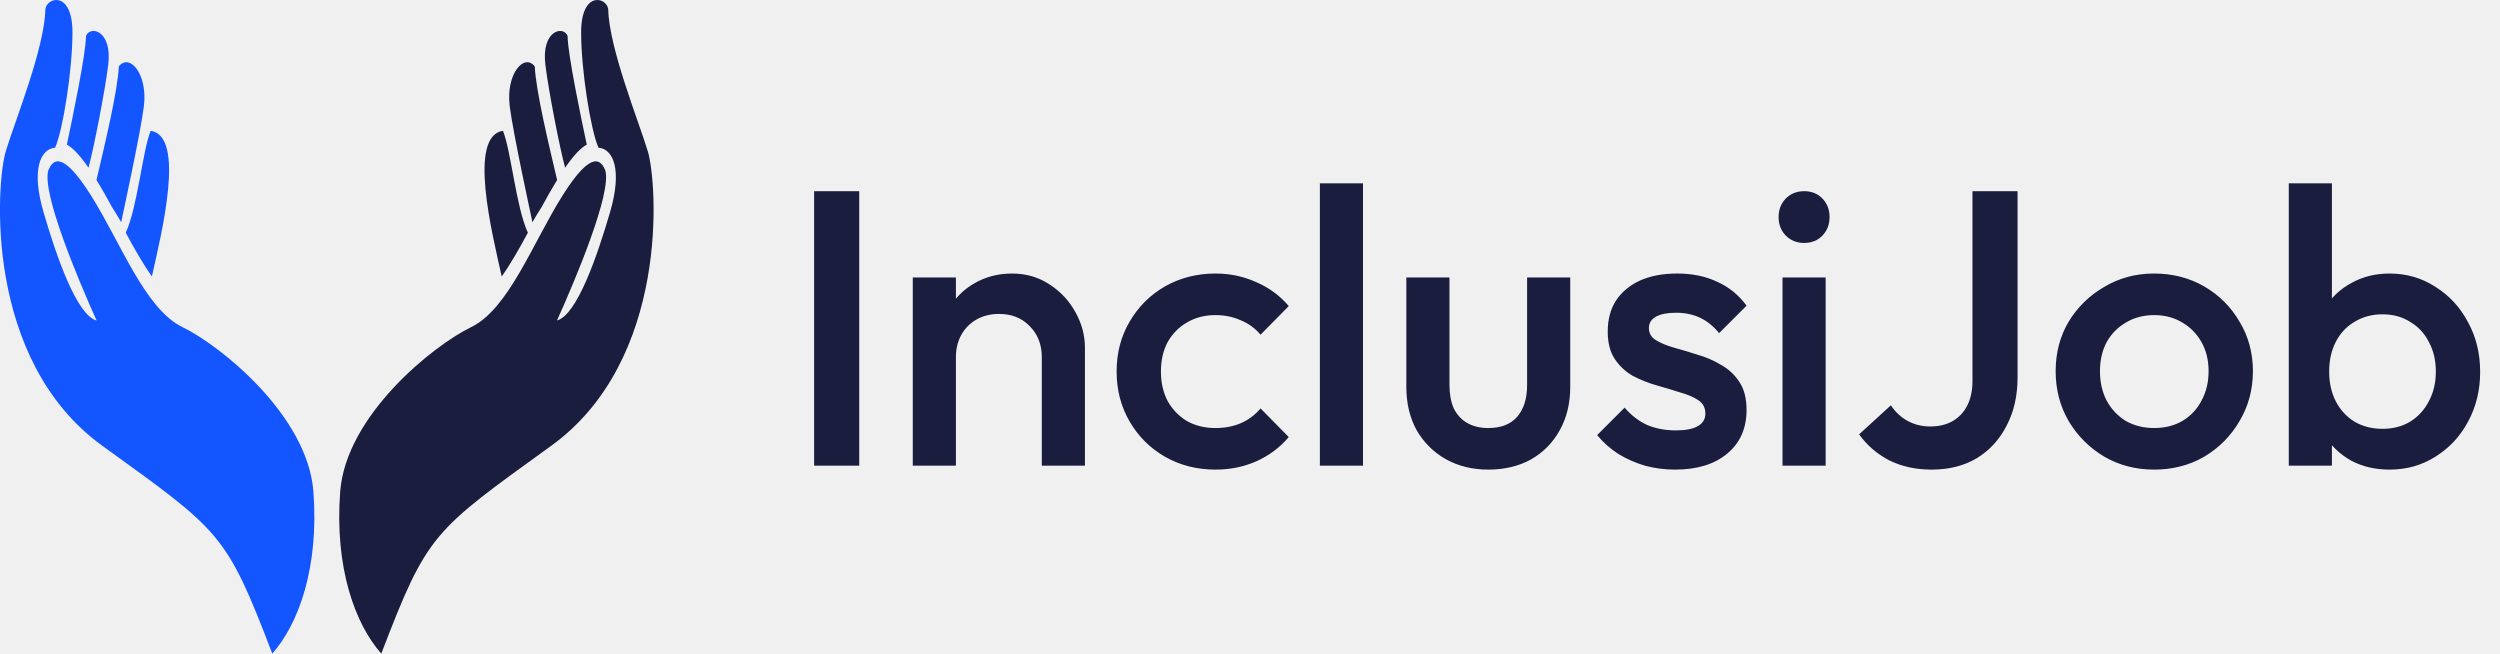
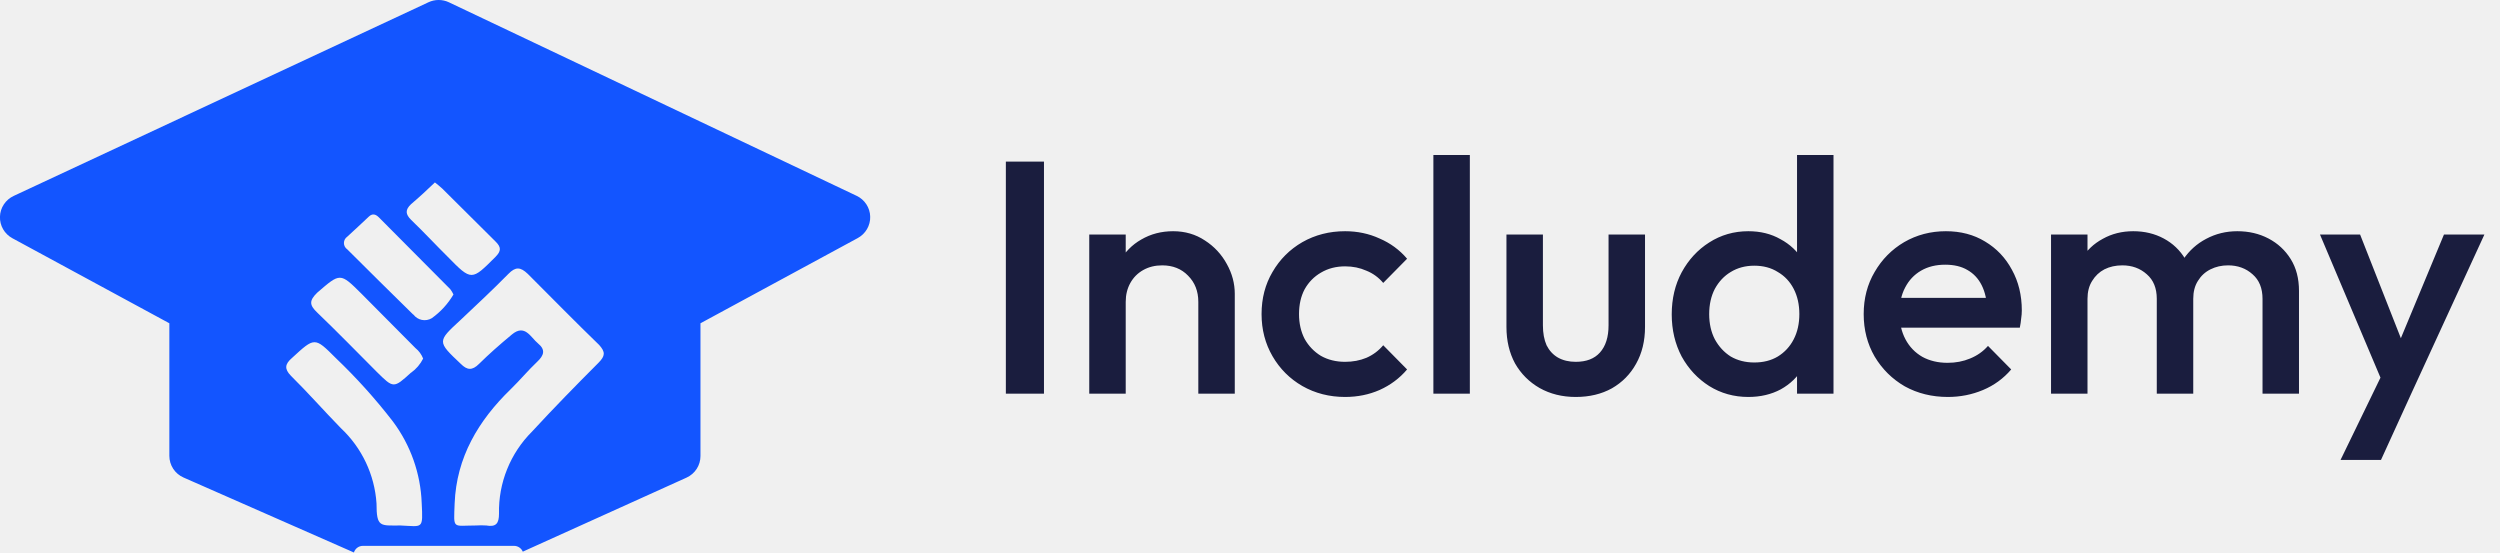
- <svg xmlns="http://www.w3.org/2000/svg" width="153" height="40" viewBox="0 0 153 40" fill="none">
-   <g clip-path="url(#clip0_1_869)">
-     <path d="M9.297 16.919C9.894 14.231 11.369 8.334 9.221 8.004C8.718 9.246 8.426 12.649 7.696 14.242C8.212 15.2 8.735 16.129 9.297 16.919Z" fill="#1355FF" />
-     <path d="M6.858 12.682C7.051 12.981 7.246 13.297 7.416 13.601C7.501 13.187 8.612 8.093 8.808 6.484C9.046 4.514 7.921 3.236 7.271 4.066C7.214 5.534 6.386 8.976 5.904 11.015C6.23 11.543 6.545 12.107 6.858 12.682Z" fill="#1355FF" />
-     <path d="M5.415 10.264C5.733 9.108 6.412 5.656 6.621 3.984C6.888 1.861 5.528 1.542 5.262 2.199C5.262 3.287 4.422 7.297 4.091 8.854C4.41 9.016 4.837 9.428 5.415 10.264Z" fill="#1355FF" />
-     <path d="M19.18 30.083C18.826 25.419 13.474 21.134 11.171 20.022C8.868 18.91 7.39 14.845 5.558 11.943C3.726 9.041 3.194 9.869 2.958 10.422C2.545 11.805 4.791 17.126 5.912 19.615C4.672 19.269 3.431 15.607 2.663 12.981C1.894 10.355 2.486 9.111 3.372 9.04C3.844 8.004 4.435 4.306 4.435 1.991C4.435 -0.567 2.899 -0.186 2.781 0.54C2.722 2.959 0.949 7.311 0.357 9.247C-0.235 11.183 -1.002 22.033 6.265 27.284C13.533 32.535 13.828 32.605 16.664 40C18.261 38.203 19.535 34.748 19.18 30.083Z" fill="#1355FF" />
-     <path d="M30.704 16.919C30.107 14.231 28.631 8.334 30.78 8.004C31.283 9.246 31.575 12.649 32.305 14.242C31.789 15.2 31.265 16.129 30.704 16.919Z" fill="#1A1D3E" />
-     <path d="M33.142 12.682C32.949 12.981 32.755 13.297 32.585 13.601C32.499 13.187 31.388 8.093 31.193 6.484C30.955 4.514 32.079 3.236 32.729 4.066C32.786 5.534 33.614 8.976 34.096 11.015C33.77 11.543 33.454 12.107 33.142 12.682Z" fill="#1A1D3E" />
-     <path d="M34.585 10.264C34.268 9.108 33.588 5.656 33.379 3.984C33.113 1.861 34.472 1.542 34.738 2.199C34.738 3.287 35.578 7.297 35.91 8.854C35.592 9.016 35.163 9.428 34.585 10.264Z" fill="#1A1D3E" />
-     <path d="M20.82 30.083C21.175 25.419 26.526 21.134 28.83 20.022C31.133 18.911 32.611 14.845 34.442 11.943C36.274 9.041 36.806 9.87 37.042 10.422C37.455 11.805 35.21 17.126 34.088 19.614C35.328 19.268 36.569 15.605 37.337 12.98C38.105 10.354 37.515 9.11 36.629 9.039C36.156 8.003 35.565 4.305 35.565 1.99C35.565 -0.568 37.101 -0.187 37.219 0.539C37.278 2.958 39.051 7.312 39.642 9.246C40.232 11.181 41 22.032 33.733 27.283C26.466 32.535 26.173 32.606 23.335 40C21.74 38.203 20.466 34.748 20.82 30.083Z" fill="#1A1D3E" />
+ <svg xmlns="http://www.w3.org/2000/svg" width="181" height="40" viewBox="0 0 181 40" fill="none">
+   <g clip-path="url(#clip0_172_26586)">
+     <path d="M62.019 14.177L32.495 0.163C32.264 0.055 32.013 -0.001 31.758 -0.001C31.504 -0.001 31.252 0.055 31.022 0.163L0.99 14.185C0.701 14.32 0.455 14.531 0.28 14.796C0.104 15.061 0.006 15.37 -0.003 15.687C-0.013 16.005 0.066 16.319 0.224 16.594C0.383 16.869 0.615 17.096 0.895 17.247L12.261 23.405V33.002C12.261 33.334 12.357 33.66 12.539 33.938C12.721 34.217 12.98 34.437 13.285 34.571L25.624 40C25.666 39.862 25.751 39.741 25.867 39.655C25.984 39.568 26.124 39.521 26.269 39.52H37.213C37.349 39.52 37.482 39.559 37.595 39.634C37.709 39.709 37.797 39.815 37.85 39.94L49.706 34.58C50.007 34.443 50.261 34.224 50.44 33.947C50.619 33.67 50.714 33.348 50.714 33.019V23.405L62.096 17.239C62.377 17.088 62.61 16.864 62.77 16.589C62.931 16.315 63.011 16.001 63.003 15.684C62.995 15.367 62.899 15.058 62.725 14.792C62.551 14.525 62.307 14.313 62.019 14.177ZM29.765 14.777C30.351 14.28 30.919 13.757 31.487 13.208C31.702 13.388 31.875 13.508 32.021 13.654C33.304 14.932 34.604 16.227 35.87 17.479C36.3 17.899 36.292 18.174 35.87 18.602C34.148 20.318 34.148 20.36 32.426 18.602C31.582 17.77 30.695 16.81 29.765 15.918C29.36 15.515 29.317 15.197 29.765 14.777ZM28.982 38.045C27.526 38.045 27.26 38.191 27.26 36.45C27.123 34.371 26.2 32.422 24.677 30.995C23.462 29.752 22.292 28.422 21.069 27.213C20.57 26.707 20.63 26.355 21.138 25.918C22.782 24.409 22.774 24.383 24.306 25.918C25.798 27.342 27.179 28.875 28.439 30.506C29.725 32.221 30.455 34.285 30.531 36.424C30.626 38.354 30.626 38.113 28.999 38.045H28.982ZM29.756 26.981C28.491 28.131 28.491 28.122 27.268 26.913C25.839 25.48 24.427 24.031 22.963 22.625C22.395 22.084 22.378 21.767 22.963 21.192C24.634 19.752 24.616 19.717 26.175 21.27L30.075 25.198C30.326 25.398 30.519 25.662 30.635 25.961C30.433 26.367 30.135 26.717 29.765 26.981H29.756ZM29.912 22.77C28.31 21.209 26.726 19.623 25.142 18.053C25.067 18.002 25.006 17.934 24.964 17.854C24.922 17.774 24.9 17.685 24.9 17.595C24.9 17.504 24.922 17.415 24.964 17.335C25.006 17.256 25.067 17.187 25.142 17.136C25.658 16.655 26.192 16.175 26.7 15.686C26.975 15.421 27.216 15.523 27.432 15.738L32.598 20.935C32.69 21.055 32.768 21.184 32.83 21.321C32.434 21.996 31.9 22.58 31.263 23.036C31.048 23.166 30.791 23.211 30.544 23.162C30.297 23.113 30.078 22.973 29.929 22.77H29.912ZM43.335 26.261C41.699 27.899 40.089 29.546 38.522 31.244C37.741 32.022 37.126 32.95 36.715 33.972C36.303 34.993 36.104 36.087 36.128 37.187C36.128 37.89 35.921 38.173 35.207 38.045C34.957 38.028 34.707 38.028 34.458 38.045C32.736 38.045 32.847 38.371 32.916 36.45C33.046 33.105 34.638 30.446 36.98 28.174C37.643 27.53 38.229 26.818 38.9 26.184C39.383 25.729 39.512 25.326 38.961 24.872C38.41 24.417 38.005 23.431 37.058 24.22C36.111 25.009 35.431 25.609 34.681 26.347C34.182 26.844 33.821 26.801 33.364 26.347C31.642 24.717 31.642 24.734 33.364 23.148C34.526 22.05 35.697 20.961 36.808 19.829C37.325 19.305 37.669 19.314 38.212 19.829C39.934 21.544 41.604 23.259 43.378 24.974C43.843 25.489 43.817 25.772 43.335 26.261Z" fill="#1355FF" />
  </g>
-   <path d="M49.824 28.5V11.7H52.584V28.5H49.824ZM63.758 28.5V21.852C63.758 21.084 63.51 20.452 63.014 19.956C62.534 19.46 61.91 19.212 61.142 19.212C60.63 19.212 60.174 19.324 59.774 19.548C59.374 19.772 59.062 20.084 58.838 20.484C58.614 20.884 58.502 21.34 58.502 21.852L57.47 21.276C57.47 20.396 57.662 19.62 58.046 18.948C58.43 18.26 58.958 17.724 59.63 17.34C60.318 16.94 61.086 16.74 61.934 16.74C62.798 16.74 63.566 16.964 64.238 17.412C64.91 17.844 65.438 18.412 65.822 19.116C66.206 19.804 66.398 20.524 66.398 21.276V28.5H63.758ZM55.862 28.5V16.98H58.502V28.5H55.862ZM74.385 28.74C73.249 28.74 72.217 28.476 71.289 27.948C70.377 27.42 69.657 26.7 69.129 25.788C68.601 24.876 68.337 23.86 68.337 22.74C68.337 21.604 68.601 20.588 69.129 19.692C69.657 18.78 70.377 18.06 71.289 17.532C72.217 17.004 73.249 16.74 74.385 16.74C75.281 16.74 76.113 16.916 76.881 17.268C77.665 17.604 78.329 18.092 78.873 18.732L77.145 20.484C76.809 20.084 76.401 19.788 75.921 19.596C75.457 19.388 74.945 19.284 74.385 19.284C73.729 19.284 73.145 19.436 72.633 19.74C72.137 20.028 71.745 20.428 71.457 20.94C71.185 21.452 71.049 22.052 71.049 22.74C71.049 23.412 71.185 24.012 71.457 24.54C71.745 25.052 72.137 25.46 72.633 25.764C73.145 26.052 73.729 26.196 74.385 26.196C74.945 26.196 75.457 26.1 75.921 25.908C76.401 25.7 76.809 25.396 77.145 24.996L78.873 26.748C78.329 27.388 77.665 27.884 76.881 28.236C76.113 28.572 75.281 28.74 74.385 28.74ZM80.776 28.5V11.22H83.416V28.5H80.776ZM91.083 28.74C90.107 28.74 89.235 28.524 88.467 28.092C87.715 27.66 87.123 27.068 86.691 26.316C86.275 25.548 86.067 24.668 86.067 23.676V16.98H88.707V23.556C88.707 24.116 88.795 24.596 88.971 24.996C89.163 25.38 89.435 25.676 89.787 25.884C90.155 26.092 90.587 26.196 91.083 26.196C91.851 26.196 92.435 25.972 92.835 25.524C93.251 25.06 93.459 24.404 93.459 23.556V16.98H96.099V23.676C96.099 24.684 95.883 25.572 95.451 26.34C95.035 27.092 94.451 27.684 93.699 28.116C92.947 28.532 92.075 28.74 91.083 28.74ZM102.521 28.74C101.881 28.74 101.265 28.66 100.673 28.5C100.081 28.324 99.537 28.084 99.041 27.78C98.545 27.46 98.113 27.076 97.745 26.628L99.425 24.948C99.825 25.412 100.281 25.764 100.793 26.004C101.321 26.228 101.913 26.34 102.569 26.34C103.161 26.34 103.609 26.252 103.913 26.076C104.217 25.9 104.369 25.644 104.369 25.308C104.369 24.956 104.225 24.684 103.937 24.492C103.649 24.3 103.273 24.14 102.809 24.012C102.361 23.868 101.881 23.724 101.369 23.58C100.873 23.436 100.393 23.244 99.929 23.004C99.481 22.748 99.113 22.404 98.825 21.972C98.537 21.54 98.393 20.98 98.393 20.292C98.393 19.556 98.561 18.924 98.897 18.396C99.249 17.868 99.737 17.46 100.361 17.172C101.001 16.884 101.761 16.74 102.641 16.74C103.569 16.74 104.385 16.908 105.089 17.244C105.809 17.564 106.409 18.052 106.889 18.708L105.209 20.388C104.873 19.972 104.489 19.66 104.057 19.452C103.625 19.244 103.129 19.14 102.569 19.14C102.041 19.14 101.633 19.22 101.345 19.38C101.057 19.54 100.913 19.772 100.913 20.076C100.913 20.396 101.057 20.644 101.345 20.82C101.633 20.996 102.001 21.148 102.449 21.276C102.913 21.404 103.393 21.548 103.889 21.708C104.401 21.852 104.881 22.06 105.329 22.332C105.793 22.588 106.169 22.94 106.457 23.388C106.745 23.82 106.889 24.388 106.889 25.092C106.889 26.212 106.497 27.1 105.713 27.756C104.929 28.412 103.865 28.74 102.521 28.74ZM109.09 28.5V16.98H111.73V28.5H109.09ZM110.41 14.868C109.962 14.868 109.586 14.716 109.282 14.412C108.994 14.108 108.85 13.732 108.85 13.284C108.85 12.836 108.994 12.46 109.282 12.156C109.586 11.852 109.962 11.7 110.41 11.7C110.874 11.7 111.25 11.852 111.538 12.156C111.826 12.46 111.97 12.836 111.97 13.284C111.97 13.732 111.826 14.108 111.538 14.412C111.25 14.716 110.874 14.868 110.41 14.868ZM118.219 28.74C117.243 28.74 116.371 28.548 115.603 28.164C114.851 27.764 114.243 27.236 113.779 26.58L115.723 24.804C115.995 25.22 116.339 25.54 116.755 25.764C117.171 25.988 117.627 26.1 118.123 26.1C118.667 26.1 119.131 25.988 119.515 25.764C119.899 25.54 120.195 25.22 120.403 24.804C120.611 24.388 120.715 23.892 120.715 23.316V11.7H123.475V23.1C123.475 24.22 123.251 25.204 122.803 26.052C122.371 26.9 121.763 27.564 120.979 28.044C120.195 28.508 119.275 28.74 118.219 28.74ZM131.83 28.74C130.71 28.74 129.694 28.476 128.782 27.948C127.87 27.404 127.142 26.676 126.598 25.764C126.07 24.852 125.806 23.836 125.806 22.716C125.806 21.596 126.07 20.588 126.598 19.692C127.142 18.796 127.87 18.084 128.782 17.556C129.694 17.012 130.71 16.74 131.83 16.74C132.966 16.74 133.99 17.004 134.902 17.532C135.814 18.06 136.534 18.78 137.062 19.692C137.606 20.588 137.878 21.596 137.878 22.716C137.878 23.836 137.606 24.852 137.062 25.764C136.534 26.676 135.814 27.404 134.902 27.948C133.99 28.476 132.966 28.74 131.83 28.74ZM131.83 26.196C132.486 26.196 133.062 26.052 133.558 25.764C134.07 25.46 134.462 25.044 134.734 24.516C135.022 23.988 135.166 23.388 135.166 22.716C135.166 22.044 135.022 21.452 134.734 20.94C134.446 20.428 134.054 20.028 133.558 19.74C133.062 19.436 132.486 19.284 131.83 19.284C131.19 19.284 130.614 19.436 130.102 19.74C129.606 20.028 129.214 20.428 128.926 20.94C128.654 21.452 128.518 22.044 128.518 22.716C128.518 23.388 128.654 23.988 128.926 24.516C129.214 25.044 129.606 25.46 130.102 25.764C130.614 26.052 131.19 26.196 131.83 26.196ZM146.241 28.74C145.361 28.74 144.577 28.556 143.889 28.188C143.201 27.804 142.657 27.284 142.257 26.628C141.873 25.972 141.681 25.228 141.681 24.396V21.084C141.681 20.252 141.881 19.508 142.281 18.852C142.681 18.196 143.225 17.684 143.913 17.316C144.601 16.932 145.377 16.74 146.241 16.74C147.281 16.74 148.217 17.012 149.049 17.556C149.897 18.084 150.561 18.804 151.041 19.716C151.537 20.612 151.785 21.628 151.785 22.764C151.785 23.884 151.537 24.9 151.041 25.812C150.561 26.708 149.897 27.42 149.049 27.948C148.217 28.476 147.281 28.74 146.241 28.74ZM145.809 26.244C146.449 26.244 147.009 26.1 147.489 25.812C147.985 25.508 148.369 25.092 148.641 24.564C148.929 24.036 149.073 23.428 149.073 22.74C149.073 22.052 148.929 21.444 148.641 20.916C148.369 20.388 147.985 19.98 147.489 19.692C147.009 19.388 146.449 19.236 145.809 19.236C145.169 19.236 144.601 19.388 144.105 19.692C143.609 19.98 143.225 20.388 142.953 20.916C142.681 21.444 142.545 22.052 142.545 22.74C142.545 23.428 142.681 24.036 142.953 24.564C143.225 25.092 143.609 25.508 144.105 25.812C144.601 26.1 145.169 26.244 145.809 26.244ZM140.073 28.5V11.22H142.713V19.812L142.257 22.596L142.713 25.404V28.5H140.073Z" fill="#1A1D3E" />
+   <path d="M72.824 28.5V11.7H75.584V28.5H72.824ZM86.758 28.5V21.852C86.758 21.084 86.51 20.452 86.014 19.956C85.534 19.46 84.91 19.212 84.142 19.212C83.63 19.212 83.174 19.324 82.774 19.548C82.374 19.772 82.062 20.084 81.838 20.484C81.614 20.884 81.502 21.34 81.502 21.852L80.47 21.276C80.47 20.396 80.662 19.62 81.046 18.948C81.43 18.26 81.958 17.724 82.63 17.34C83.318 16.94 84.086 16.74 84.934 16.74C85.798 16.74 86.566 16.964 87.238 17.412C87.91 17.844 88.438 18.412 88.822 19.116C89.206 19.804 89.398 20.524 89.398 21.276V28.5H86.758ZM78.862 28.5V16.98H81.502V28.5H78.862ZM97.385 28.74C96.249 28.74 95.217 28.476 94.289 27.948C93.377 27.42 92.657 26.7 92.129 25.788C91.601 24.876 91.337 23.86 91.337 22.74C91.337 21.604 91.601 20.588 92.129 19.692C92.657 18.78 93.377 18.06 94.289 17.532C95.217 17.004 96.249 16.74 97.385 16.74C98.281 16.74 99.113 16.916 99.881 17.268C100.665 17.604 101.329 18.092 101.873 18.732L100.145 20.484C99.809 20.084 99.401 19.788 98.921 19.596C98.457 19.388 97.945 19.284 97.385 19.284C96.729 19.284 96.145 19.436 95.633 19.74C95.137 20.028 94.745 20.428 94.457 20.94C94.185 21.452 94.049 22.052 94.049 22.74C94.049 23.412 94.185 24.012 94.457 24.54C94.745 25.052 95.137 25.46 95.633 25.764C96.145 26.052 96.729 26.196 97.385 26.196C97.945 26.196 98.457 26.1 98.921 25.908C99.401 25.7 99.809 25.396 100.145 24.996L101.873 26.748C101.329 27.388 100.665 27.884 99.881 28.236C99.113 28.572 98.281 28.74 97.385 28.74ZM103.777 28.5V11.22H106.417V28.5H103.777ZM114.083 28.74C113.107 28.74 112.235 28.524 111.467 28.092C110.715 27.66 110.123 27.068 109.691 26.316C109.275 25.548 109.067 24.668 109.067 23.676V16.98H111.707V23.556C111.707 24.116 111.795 24.596 111.971 24.996C112.163 25.38 112.435 25.676 112.787 25.884C113.155 26.092 113.587 26.196 114.083 26.196C114.851 26.196 115.435 25.972 115.835 25.524C116.251 25.06 116.459 24.404 116.459 23.556V16.98H119.099V23.676C119.099 24.684 118.883 25.572 118.451 26.34C118.035 27.092 117.451 27.684 116.699 28.116C115.947 28.532 115.075 28.74 114.083 28.74ZM126.577 28.74C125.537 28.74 124.593 28.476 123.745 27.948C122.913 27.42 122.249 26.708 121.753 25.812C121.273 24.9 121.033 23.884 121.033 22.764C121.033 21.628 121.273 20.612 121.753 19.716C122.249 18.804 122.913 18.084 123.745 17.556C124.593 17.012 125.537 16.74 126.577 16.74C127.457 16.74 128.233 16.932 128.905 17.316C129.593 17.684 130.137 18.196 130.537 18.852C130.937 19.508 131.137 20.252 131.137 21.084V24.396C131.137 25.228 130.937 25.972 130.537 26.628C130.153 27.284 129.617 27.804 128.929 28.188C128.241 28.556 127.457 28.74 126.577 28.74ZM127.009 26.244C127.665 26.244 128.233 26.1 128.713 25.812C129.209 25.508 129.593 25.092 129.865 24.564C130.137 24.036 130.273 23.428 130.273 22.74C130.273 22.052 130.137 21.444 129.865 20.916C129.593 20.388 129.209 19.98 128.713 19.692C128.233 19.388 127.665 19.236 127.009 19.236C126.369 19.236 125.801 19.388 125.305 19.692C124.825 19.98 124.441 20.388 124.153 20.916C123.881 21.444 123.745 22.052 123.745 22.74C123.745 23.428 123.881 24.036 124.153 24.564C124.441 25.092 124.825 25.508 125.305 25.812C125.801 26.1 126.369 26.244 127.009 26.244ZM132.745 28.5H130.105V25.404L130.561 22.596L130.105 19.812V11.22H132.745V28.5ZM141.027 28.74C139.875 28.74 138.835 28.484 137.907 27.972C136.995 27.444 136.267 26.724 135.723 25.812C135.195 24.9 134.931 23.876 134.931 22.74C134.931 21.604 135.195 20.588 135.723 19.692C136.251 18.78 136.963 18.06 137.859 17.532C138.771 17.004 139.779 16.74 140.883 16.74C141.955 16.74 142.899 16.988 143.715 17.484C144.547 17.98 145.195 18.66 145.659 19.524C146.139 20.388 146.379 21.372 146.379 22.476C146.379 22.668 146.363 22.868 146.331 23.076C146.315 23.268 146.283 23.484 146.235 23.724H136.779V21.564H144.867L143.883 22.428C143.851 21.724 143.715 21.132 143.475 20.652C143.235 20.172 142.891 19.804 142.443 19.548C142.011 19.292 141.475 19.164 140.835 19.164C140.163 19.164 139.579 19.308 139.083 19.596C138.587 19.884 138.203 20.292 137.931 20.82C137.659 21.332 137.523 21.948 137.523 22.668C137.523 23.388 137.667 24.02 137.955 24.564C138.243 25.108 138.651 25.532 139.179 25.836C139.707 26.124 140.315 26.268 141.003 26.268C141.595 26.268 142.139 26.164 142.635 25.956C143.147 25.748 143.579 25.444 143.931 25.044L145.611 26.748C145.051 27.404 144.371 27.9 143.571 28.236C142.771 28.572 141.923 28.74 141.027 28.74ZM148.495 28.5V16.98H151.135V28.5H148.495ZM156.151 28.5V21.636C156.151 20.868 155.911 20.276 155.431 19.86C154.951 19.428 154.359 19.212 153.655 19.212C153.175 19.212 152.743 19.308 152.359 19.5C151.991 19.692 151.695 19.972 151.471 20.34C151.247 20.692 151.135 21.124 151.135 21.636L150.103 21.06C150.103 20.18 150.295 19.42 150.679 18.78C151.063 18.14 151.583 17.644 152.239 17.292C152.895 16.924 153.631 16.74 154.447 16.74C155.263 16.74 155.999 16.916 156.655 17.268C157.311 17.62 157.831 18.116 158.215 18.756C158.599 19.396 158.791 20.164 158.791 21.06V28.5H156.151ZM163.807 28.5V21.636C163.807 20.868 163.567 20.276 163.087 19.86C162.607 19.428 162.015 19.212 161.311 19.212C160.847 19.212 160.423 19.308 160.039 19.5C159.655 19.692 159.351 19.972 159.127 20.34C158.903 20.692 158.791 21.124 158.791 21.636L157.303 21.06C157.383 20.18 157.639 19.42 158.071 18.78C158.503 18.14 159.055 17.644 159.727 17.292C160.415 16.924 161.167 16.74 161.983 16.74C162.815 16.74 163.567 16.916 164.239 17.268C164.911 17.62 165.447 18.116 165.847 18.756C166.247 19.396 166.447 20.164 166.447 21.06V28.5H163.807ZM172.887 28.62L167.967 16.98H170.871L174.231 25.524H173.391L176.943 16.98H179.871L174.519 28.62H172.887ZM169.455 33.3L173.031 25.932L174.519 28.62L172.383 33.3H169.455Z" fill="#1A1D3E" />
  <defs>
-     <clipPath id="clip0_1_869">
-       <rect width="40" height="40" fill="white" />
+     <clipPath id="clip0_172_26586">
+       <rect width="63" height="40" fill="white" />
    </clipPath>
  </defs>
</svg>
